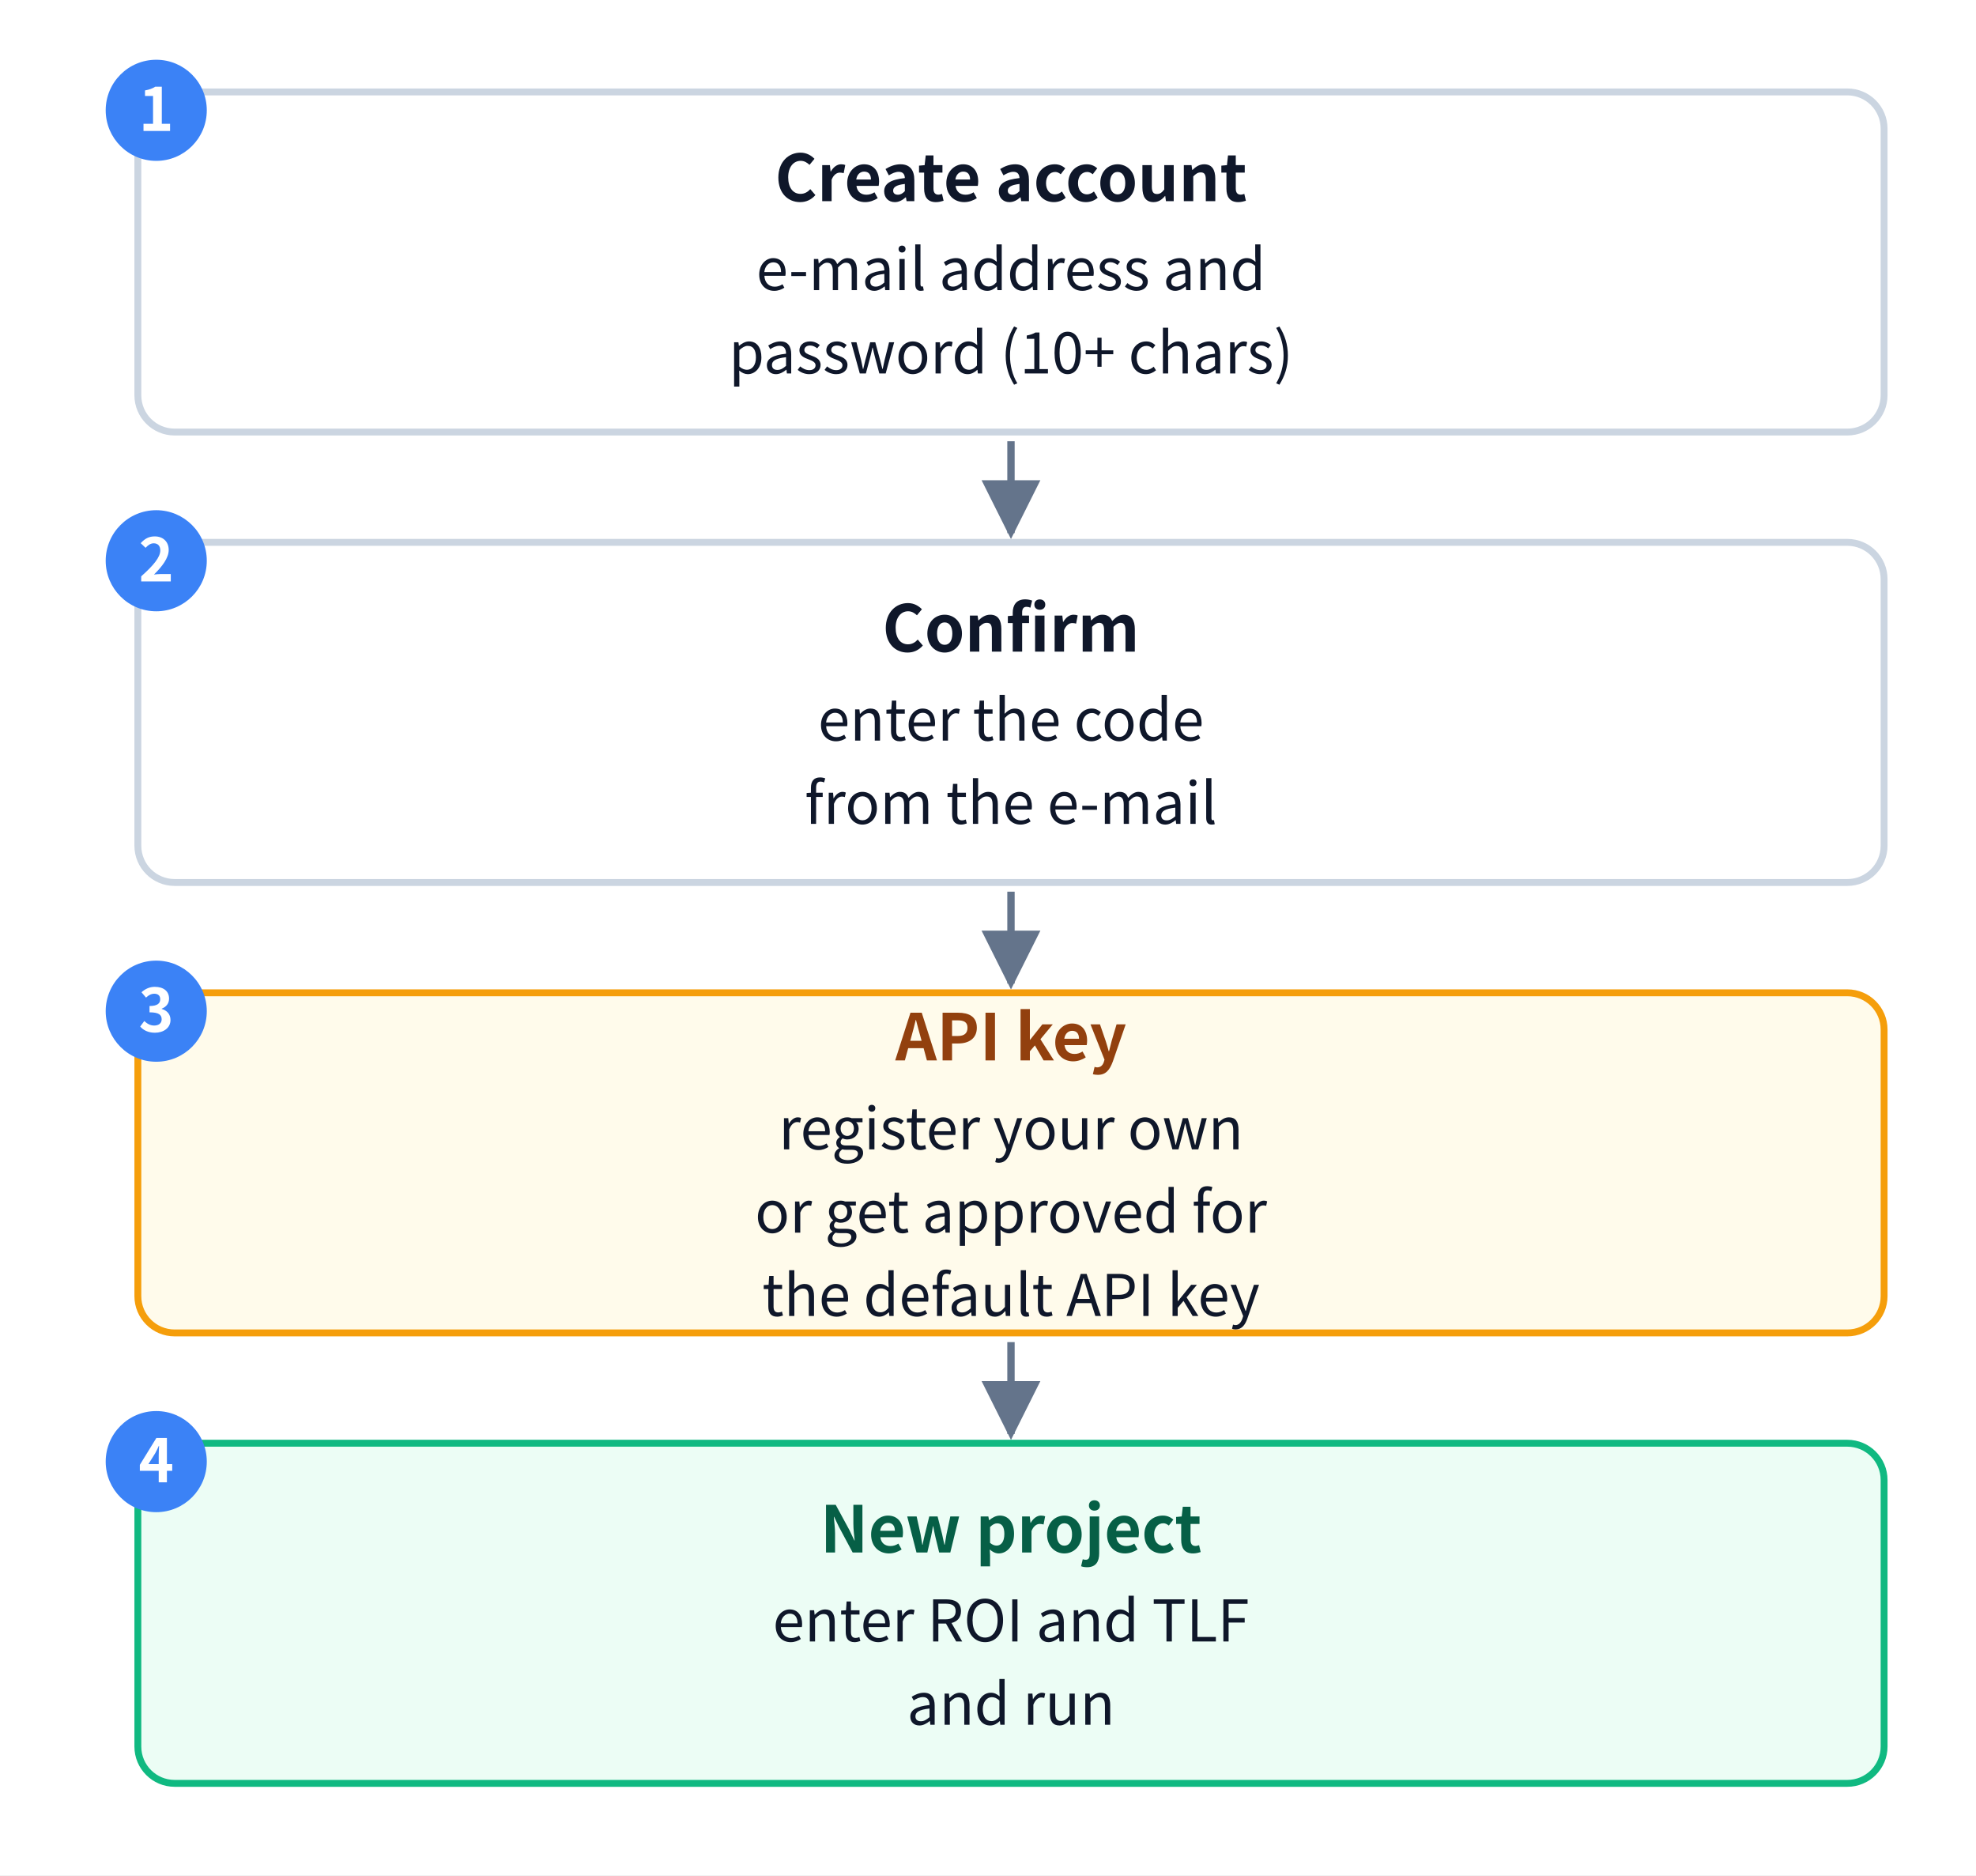
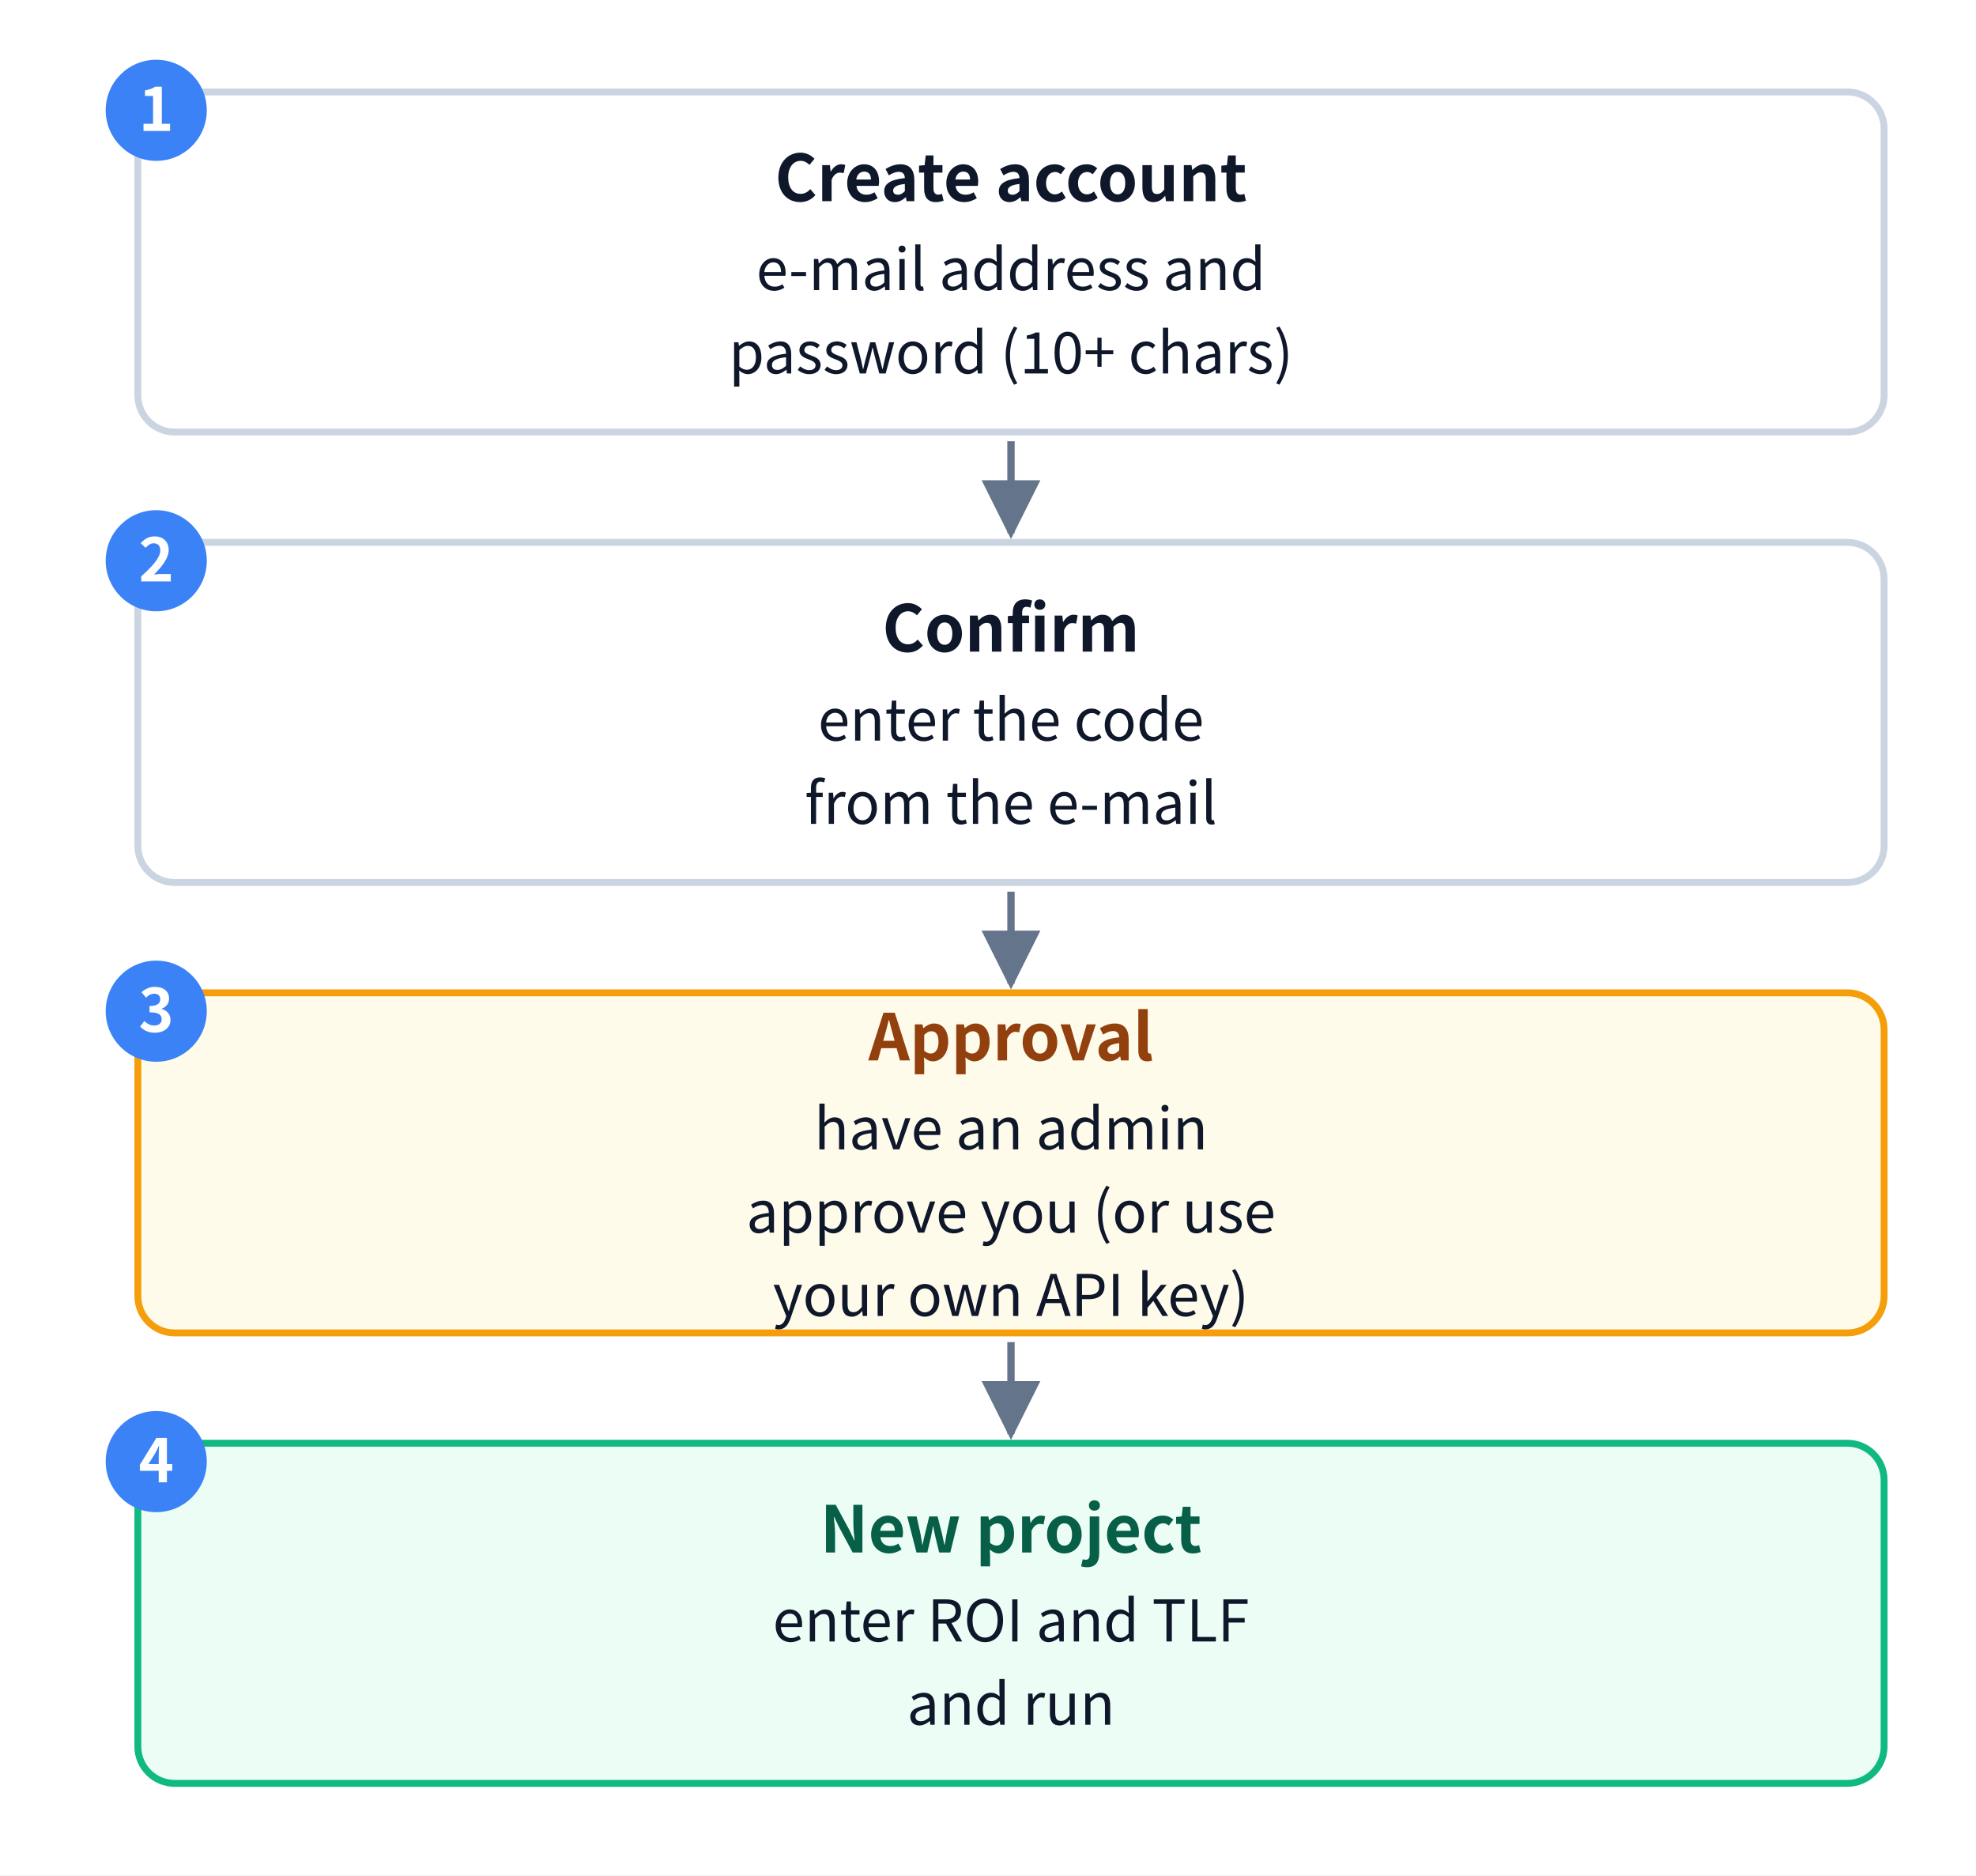
<svg xmlns="http://www.w3.org/2000/svg" viewBox="0 0 430 408" width="430" height="408" role="img" aria-labelledby="t d" lang="en" font-family="'Noto Sans JP','Hiragino Sans','Hiragino Kaku Gothic ProN','Yu Gothic UI','Yu Gothic',Meiryo,'Noto Sans CJK JP',system-ui,-apple-system,'Segoe UI',sans-serif">
  <defs>
    <marker id="arrow-64748b" viewBox="0 0 10 10" refX="9" refY="5" markerWidth="8" markerHeight="8" orient="auto-start-reverse">
      <path d="M0 0 L10 5 L0 10 z" fill="#64748b" />
    </marker>
    <marker id="arrow-3b82f6" viewBox="0 0 10 10" refX="9" refY="5" markerWidth="8" markerHeight="8" orient="auto-start-reverse">
      <path d="M0 0 L10 5 L0 10 z" fill="#3b82f6" />
    </marker>
    <marker id="arrow-8b5cf6" viewBox="0 0 10 10" refX="9" refY="5" markerWidth="8" markerHeight="8" orient="auto-start-reverse">
      <path d="M0 0 L10 5 L0 10 z" fill="#8b5cf6" />
    </marker>
    <marker id="arrow-10b981" viewBox="0 0 10 10" refX="9" refY="5" markerWidth="8" markerHeight="8" orient="auto-start-reverse">
      <path d="M0 0 L10 5 L0 10 z" fill="#10b981" />
    </marker>
    <marker id="arrow-f59e0b" viewBox="0 0 10 10" refX="9" refY="5" markerWidth="8" markerHeight="8" orient="auto-start-reverse">
      <path d="M0 0 L10 5 L0 10 z" fill="#f59e0b" />
    </marker>
    <marker id="arrow-ef4444" viewBox="0 0 10 10" refX="9" refY="5" markerWidth="8" markerHeight="8" orient="auto-start-reverse">
      <path d="M0 0 L10 5 L0 10 z" fill="#ef4444" />
    </marker>
  </defs>
  <rect width="430" height="408" fill="#ffffff" />
  <rect x="30" y="20" width="380" height="74" rx="8" fill="#ffffff" stroke="#cbd5e1" stroke-width="1.5" />
  <text x="220" y="43.775" font-size="14" font-weight="700" fill="#0f172a" text-anchor="middle">
    <tspan>Create account</tspan>
  </text>
  <text x="220" y="63.125" font-size="12.5" font-weight="400" fill="#0f172a" text-anchor="middle">
    <tspan>e-mail address and</tspan>
  </text>
  <text x="220" y="81.25" font-size="12.5" font-weight="400" fill="#0f172a" text-anchor="middle">
    <tspan>password (10+ chars)</tspan>
  </text>
  <circle cx="34" cy="24" r="11" fill="#3b82f6" />
  <text x="34" y="28.5" font-size="13" font-weight="700" fill="#ffffff" text-anchor="middle">
    <tspan>1</tspan>
  </text>
  <path d="M220 96 L220 116" fill="none" stroke="#64748b" stroke-width="1.6" marker-end="url(#arrow-64748b)" />
  <rect x="30" y="118" width="380" height="74" rx="8" fill="#ffffff" stroke="#cbd5e1" stroke-width="1.5" />
  <text x="220" y="141.775" font-size="14" font-weight="700" fill="#0f172a" text-anchor="middle">
    <tspan>Confirm</tspan>
  </text>
  <text x="220" y="161.125" font-size="12.5" font-weight="400" fill="#0f172a" text-anchor="middle">
    <tspan>enter the code</tspan>
  </text>
  <text x="220" y="179.25" font-size="12.5" font-weight="400" fill="#0f172a" text-anchor="middle">
    <tspan>from the e-mail</tspan>
  </text>
  <circle cx="34" cy="122" r="11" fill="#3b82f6" />
  <text x="34" y="126.5" font-size="13" font-weight="700" fill="#ffffff" text-anchor="middle">
    <tspan>2</tspan>
  </text>
  <path d="M220 194 L220 214" fill="none" stroke="#64748b" stroke-width="1.6" marker-end="url(#arrow-64748b)" />
  <rect x="30" y="216" width="380" height="74" rx="8" fill="#fffbeb" stroke="#f59e0b" stroke-width="1.5" />
  <text x="220" y="230.713" font-size="14" font-weight="700" fill="#92400e" text-anchor="middle">
-     <tspan>API key</tspan>
+     <tspan>Approval</tspan>
  </text>
  <text x="220" y="250.062" font-size="12.5" font-weight="400" fill="#0f172a" text-anchor="middle">
-     <tspan>register your own</tspan>
+     <tspan>have an admin</tspan>
  </text>
  <text x="220" y="268.188" font-size="12.5" font-weight="400" fill="#0f172a" text-anchor="middle">
-     <tspan>or get approved for</tspan>
+     <tspan>approve you (or use</tspan>
  </text>
  <text x="220" y="286.312" font-size="12.5" font-weight="400" fill="#0f172a" text-anchor="middle">
-     <tspan>the default API key</tspan>
+     <tspan>your own API key)</tspan>
  </text>
  <circle cx="34" cy="220" r="11" fill="#3b82f6" />
  <text x="34" y="224.5" font-size="13" font-weight="700" fill="#ffffff" text-anchor="middle">
    <tspan>3</tspan>
  </text>
  <path d="M220 292 L220 312" fill="none" stroke="#64748b" stroke-width="1.6" marker-end="url(#arrow-64748b)" />
  <rect x="30" y="314" width="380" height="74" rx="8" fill="#ecfdf5" stroke="#10b981" stroke-width="1.5" />
  <text x="220" y="337.775" font-size="14" font-weight="700" fill="#065f46" text-anchor="middle">
    <tspan>New project</tspan>
  </text>
  <text x="220" y="357.125" font-size="12.5" font-weight="400" fill="#0f172a" text-anchor="middle">
    <tspan>enter ROI and TLF</tspan>
  </text>
  <text x="220" y="375.25" font-size="12.5" font-weight="400" fill="#0f172a" text-anchor="middle">
    <tspan>and run</tspan>
  </text>
  <circle cx="34" cy="318" r="11" fill="#3b82f6" />
  <text x="34" y="322.5" font-size="13" font-weight="700" fill="#ffffff" text-anchor="middle">
    <tspan>4</tspan>
  </text>
</svg>
